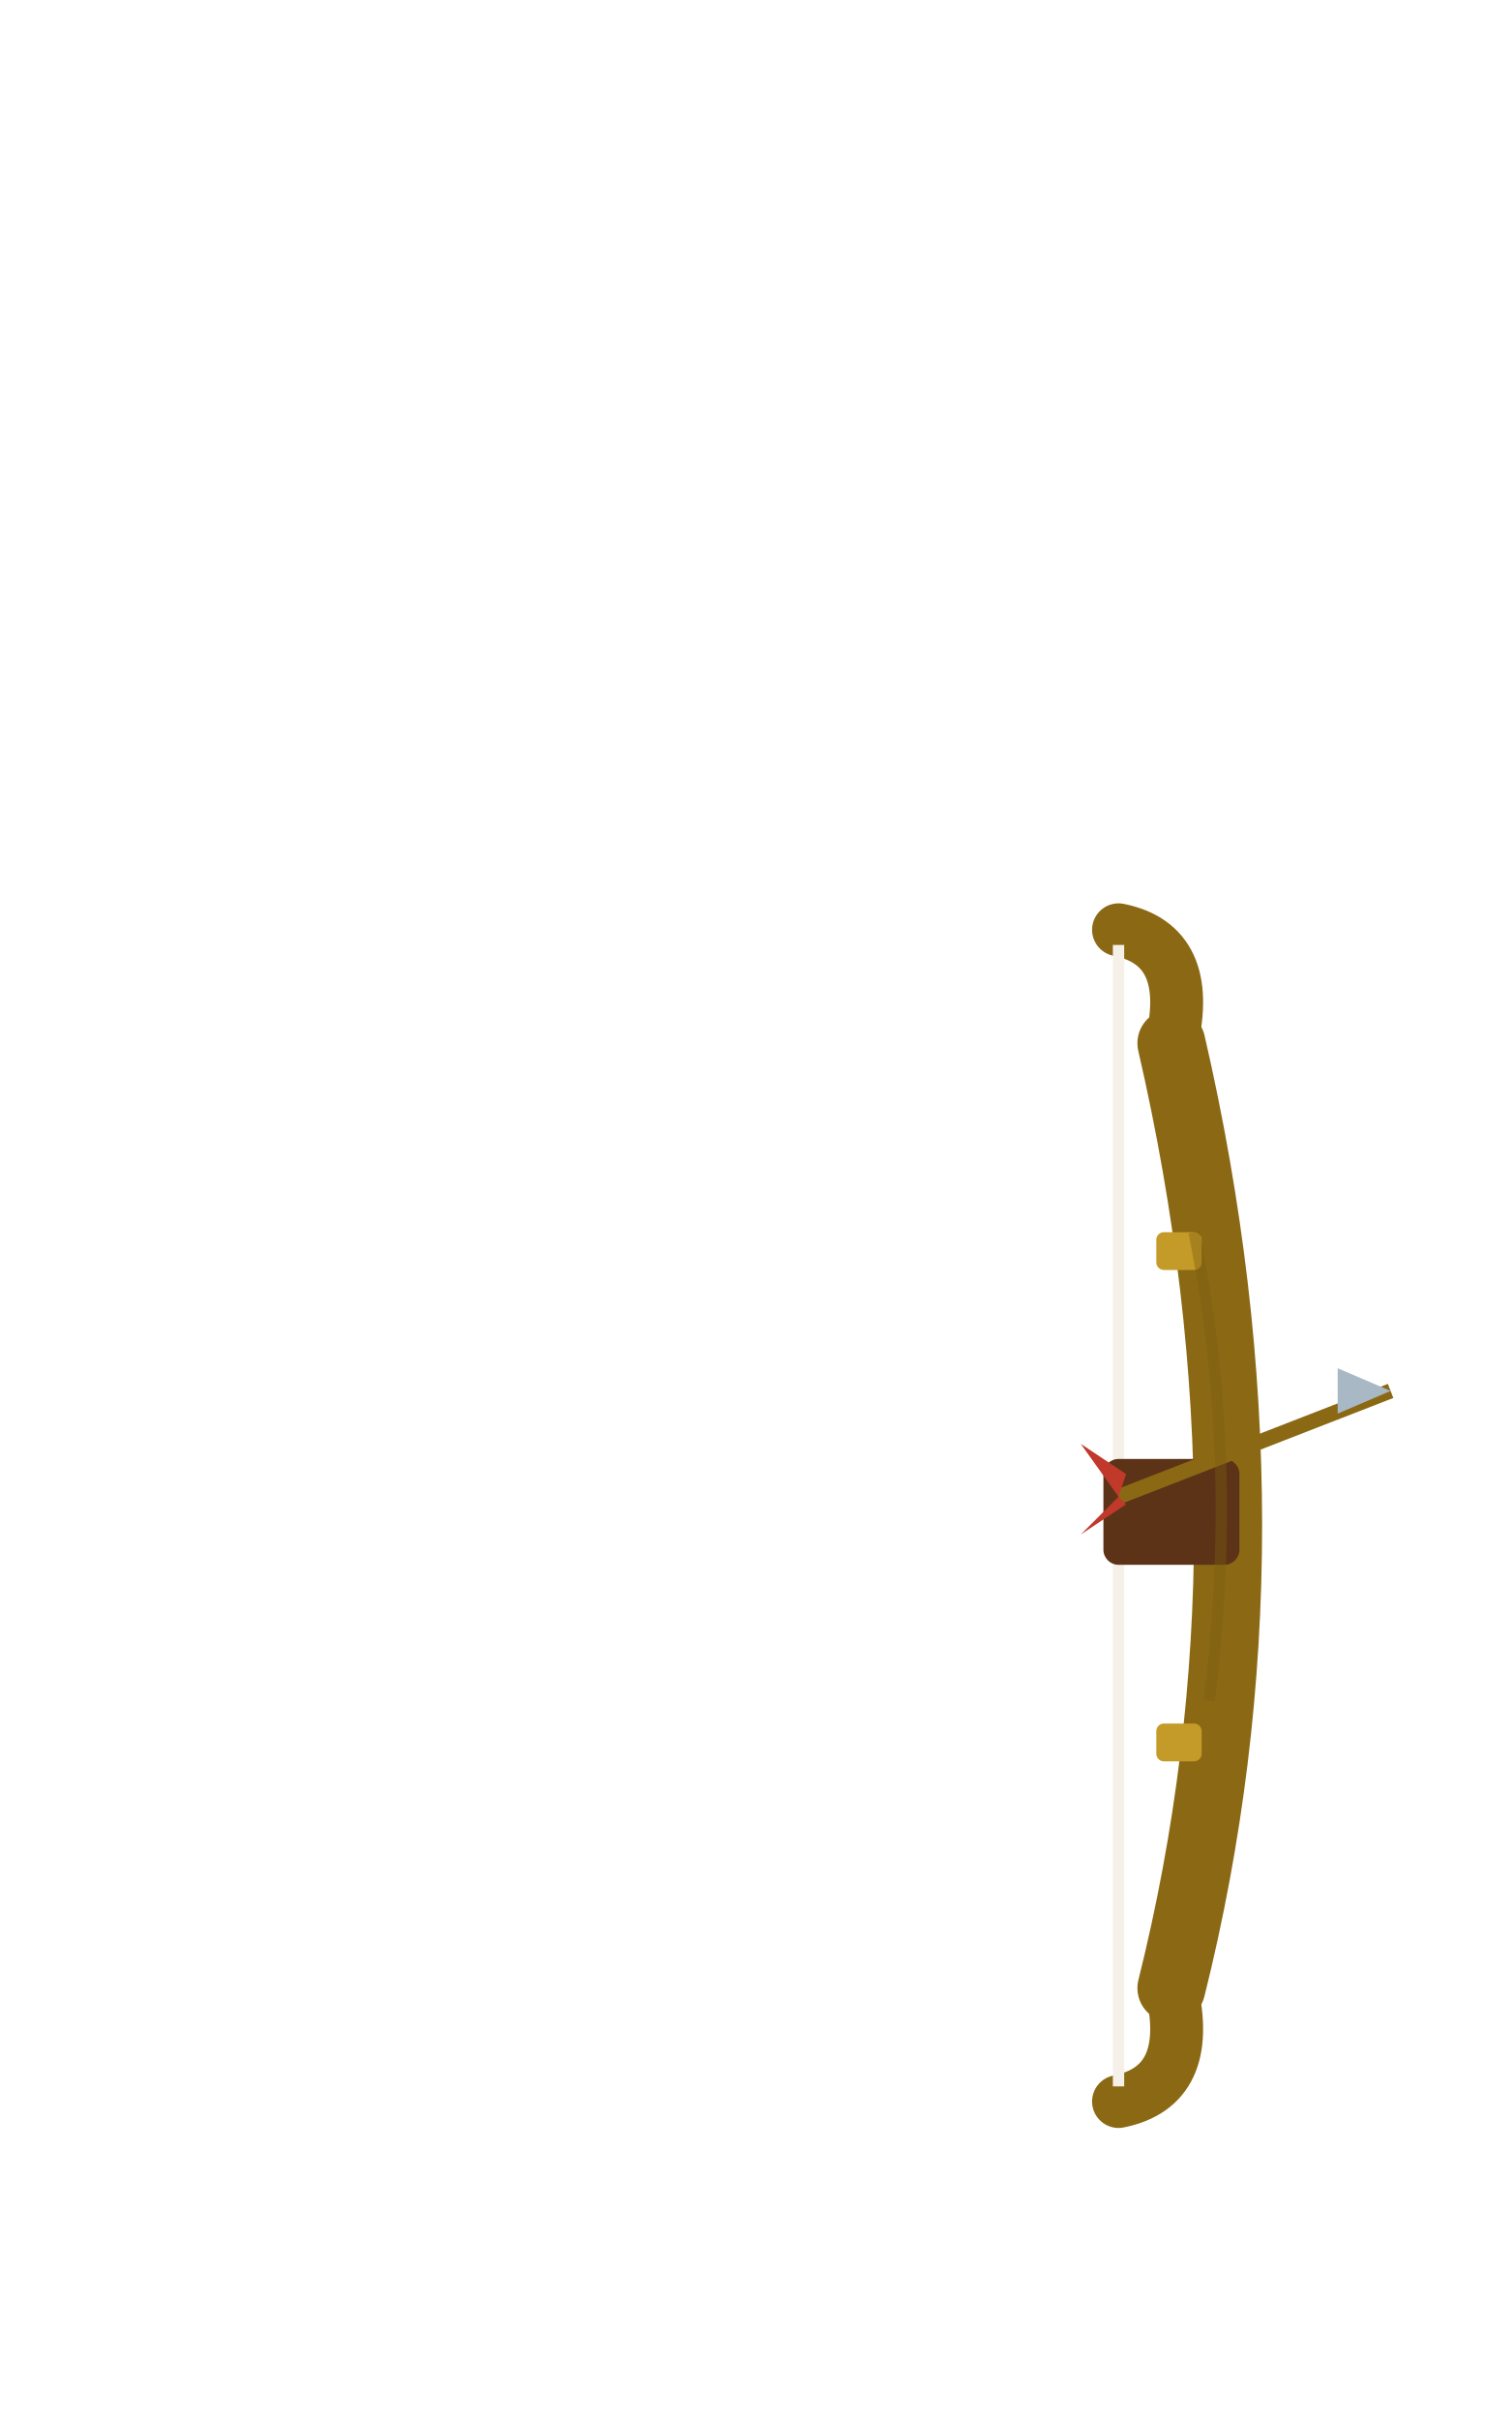
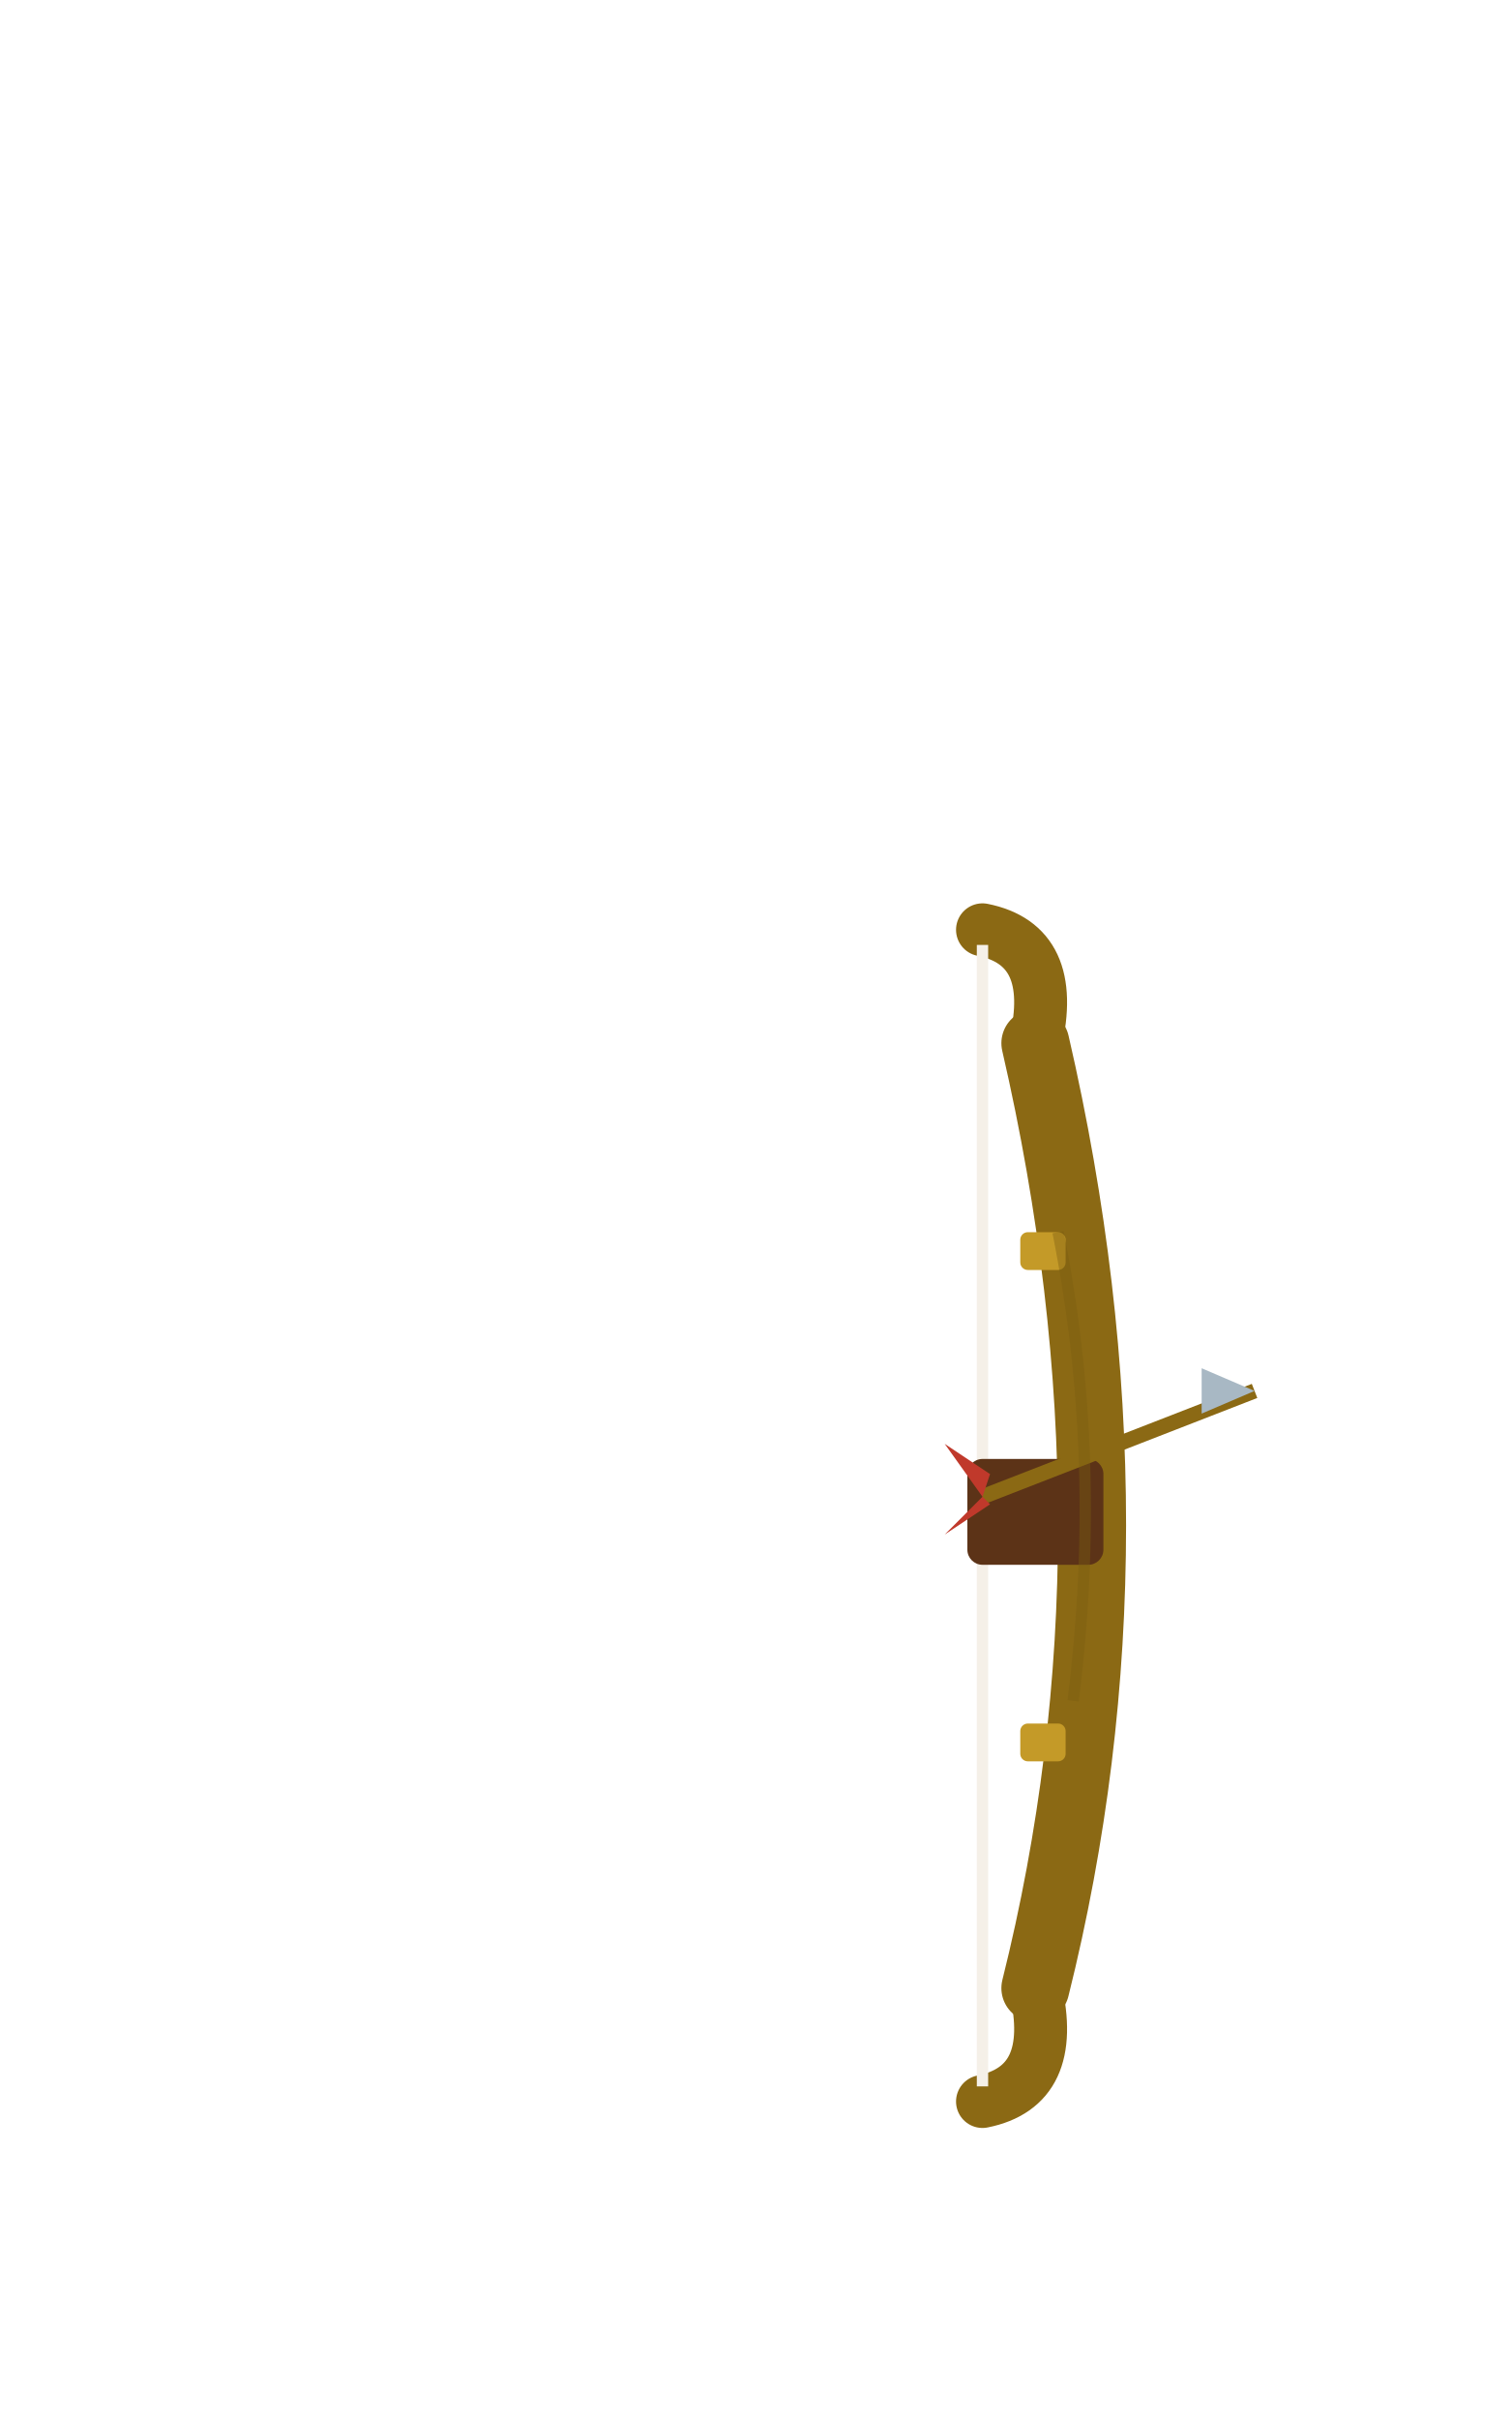
<svg xmlns="http://www.w3.org/2000/svg" viewBox="0 0 200 320" width="200" height="320">
-   <g transform="translate(0,36)">
+   <g transform="translate(-18,36)">
    <path d="M155 102 Q170 167 155 227" stroke="#8B6914" stroke-width="9" fill="none" stroke-linecap="round" />
    <path d="M155 102 Q158 89 148 87" stroke="#8B6914" stroke-width="7" fill="none" stroke-linecap="round" />
    <path d="M155 227 Q158 240 148 242" stroke="#8B6914" stroke-width="7" fill="none" stroke-linecap="round" />
    <line x1="148" y1="89" x2="148" y2="240" stroke="#F5F0E8" stroke-width="1.5" />
    <rect x="146" y="157" width="18" height="14" fill="#5C3317" rx="2" />
    <line x1="148" y1="162" x2="184" y2="148" stroke="#8B6914" stroke-width="2" />
    <path d="M148 162 L143 155 L149 159 M148 162 L143 167 L149 163" fill="#C0392B" />
    <polygon points="184,148 177,145 177,151" fill="#A8B8C4" />
    <rect x="153" y="127" width="6" height="5" fill="#C49A28" rx="1" />
    <rect x="153" y="192" width="6" height="5" fill="#C49A28" rx="1" />
    <path d="M158 127 Q164 157 160 189" stroke="#7A5C10" stroke-width="1.5" fill="none" opacity="0.4" />
  </g>
</svg>
